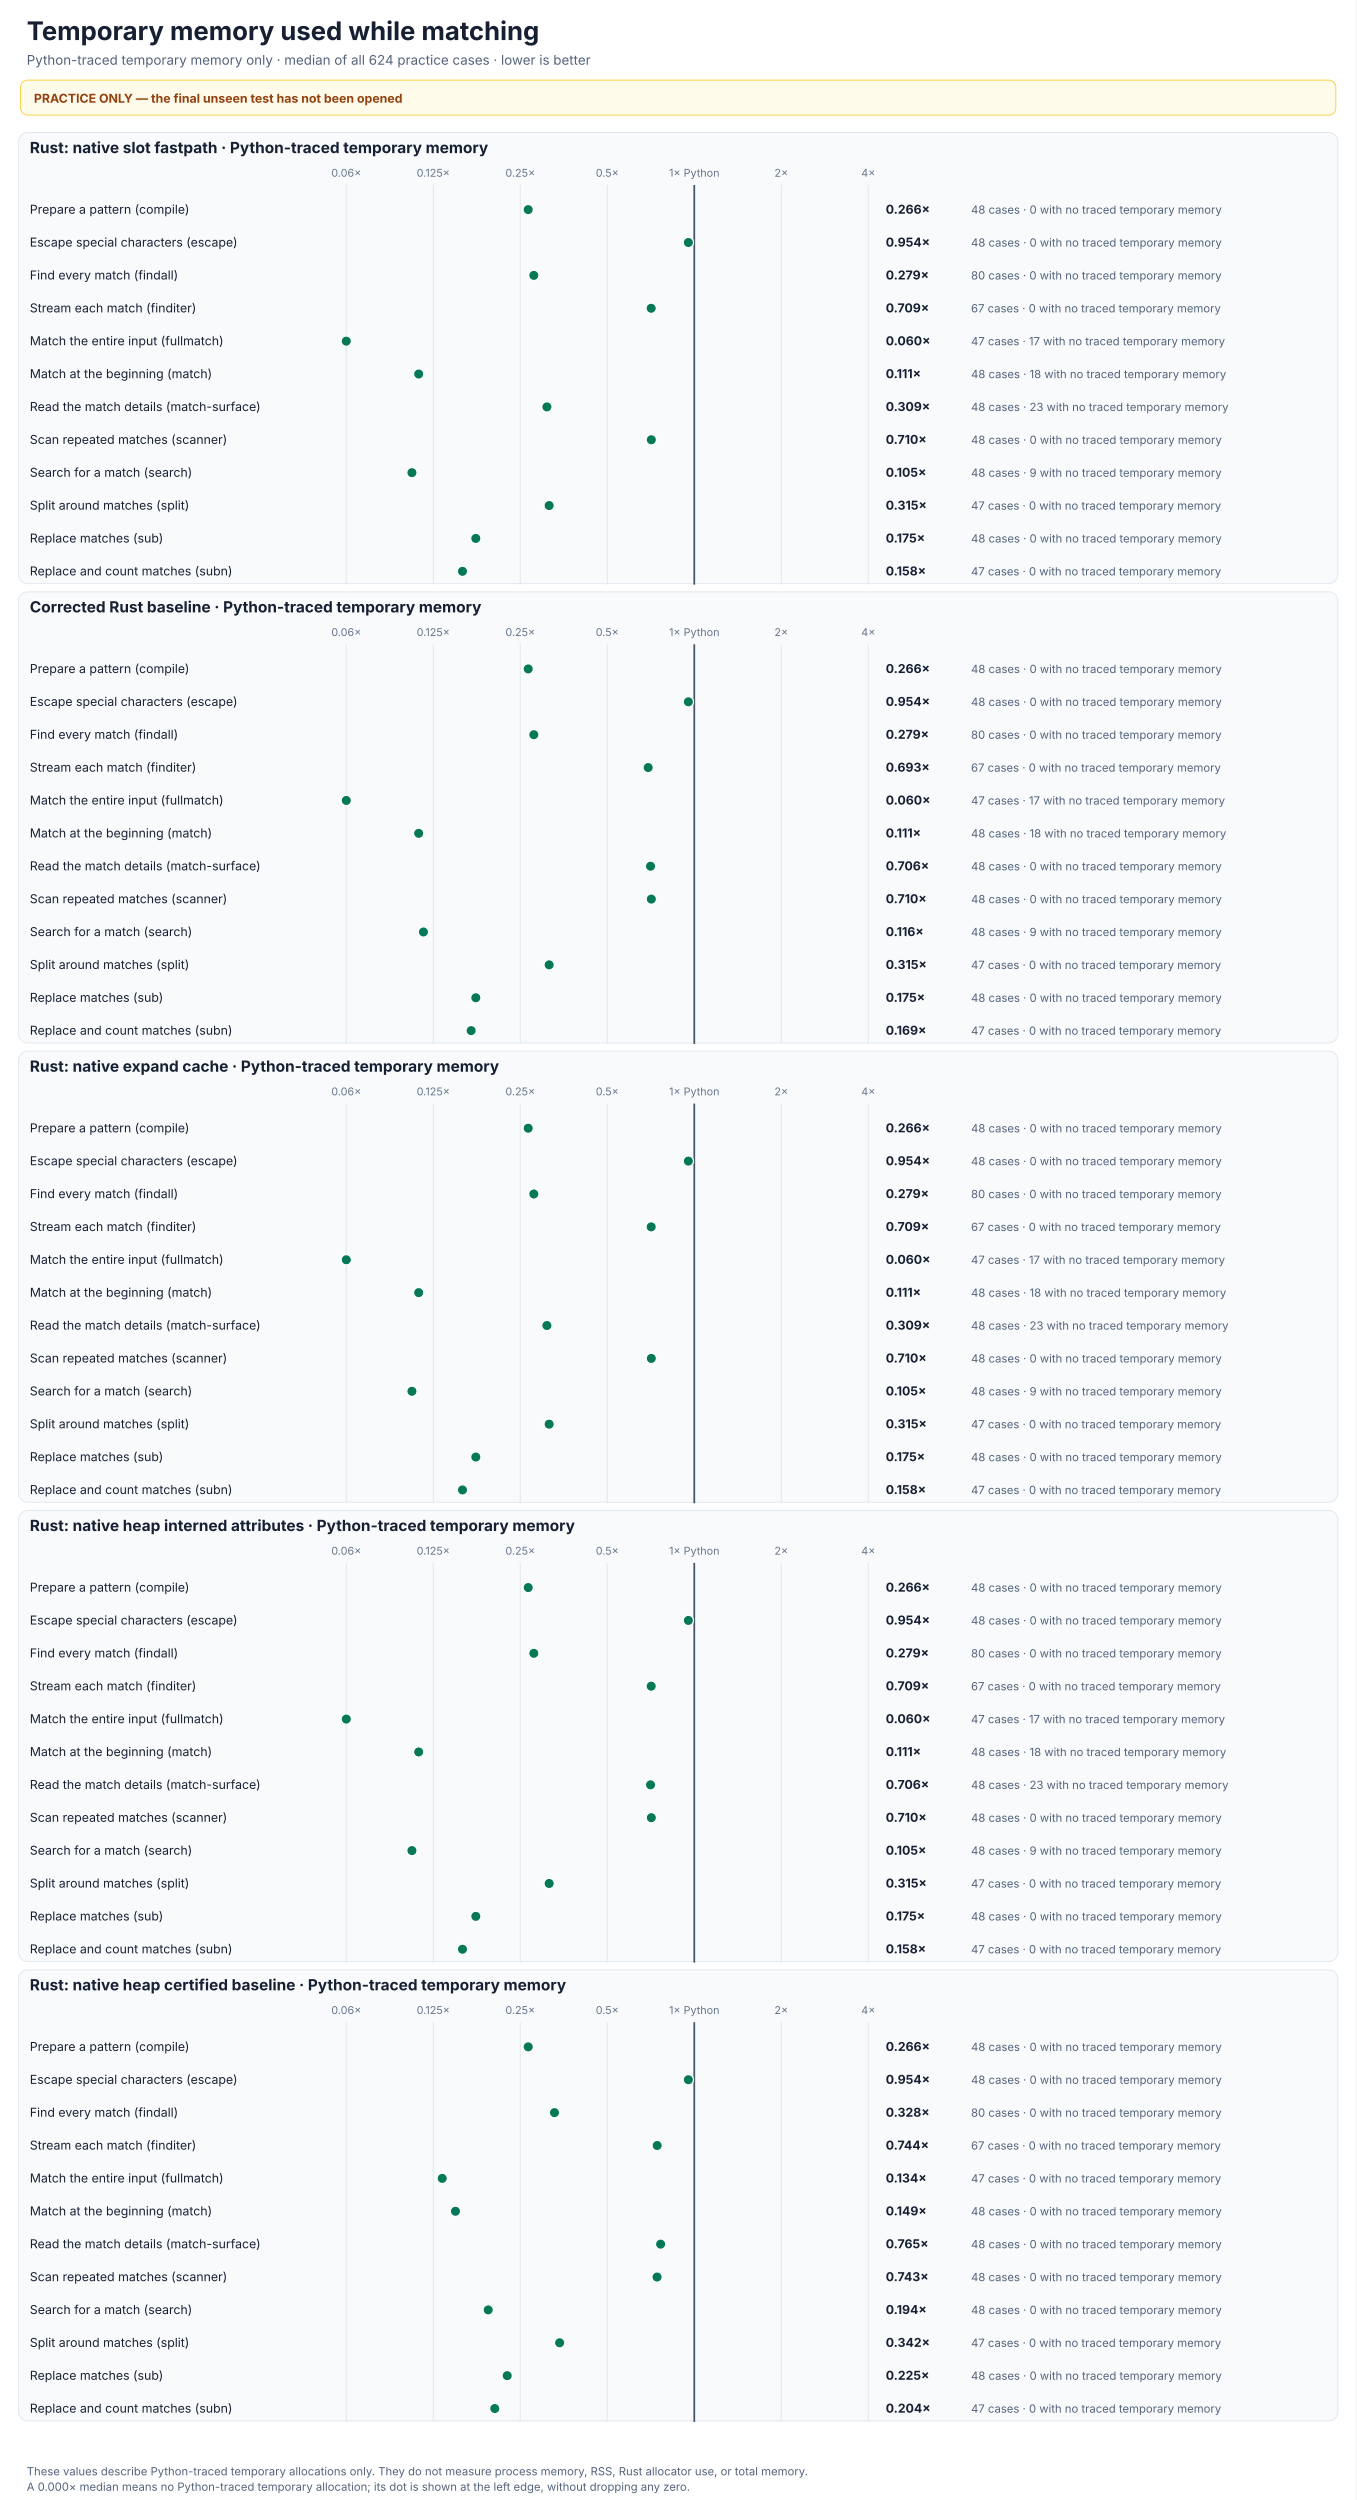
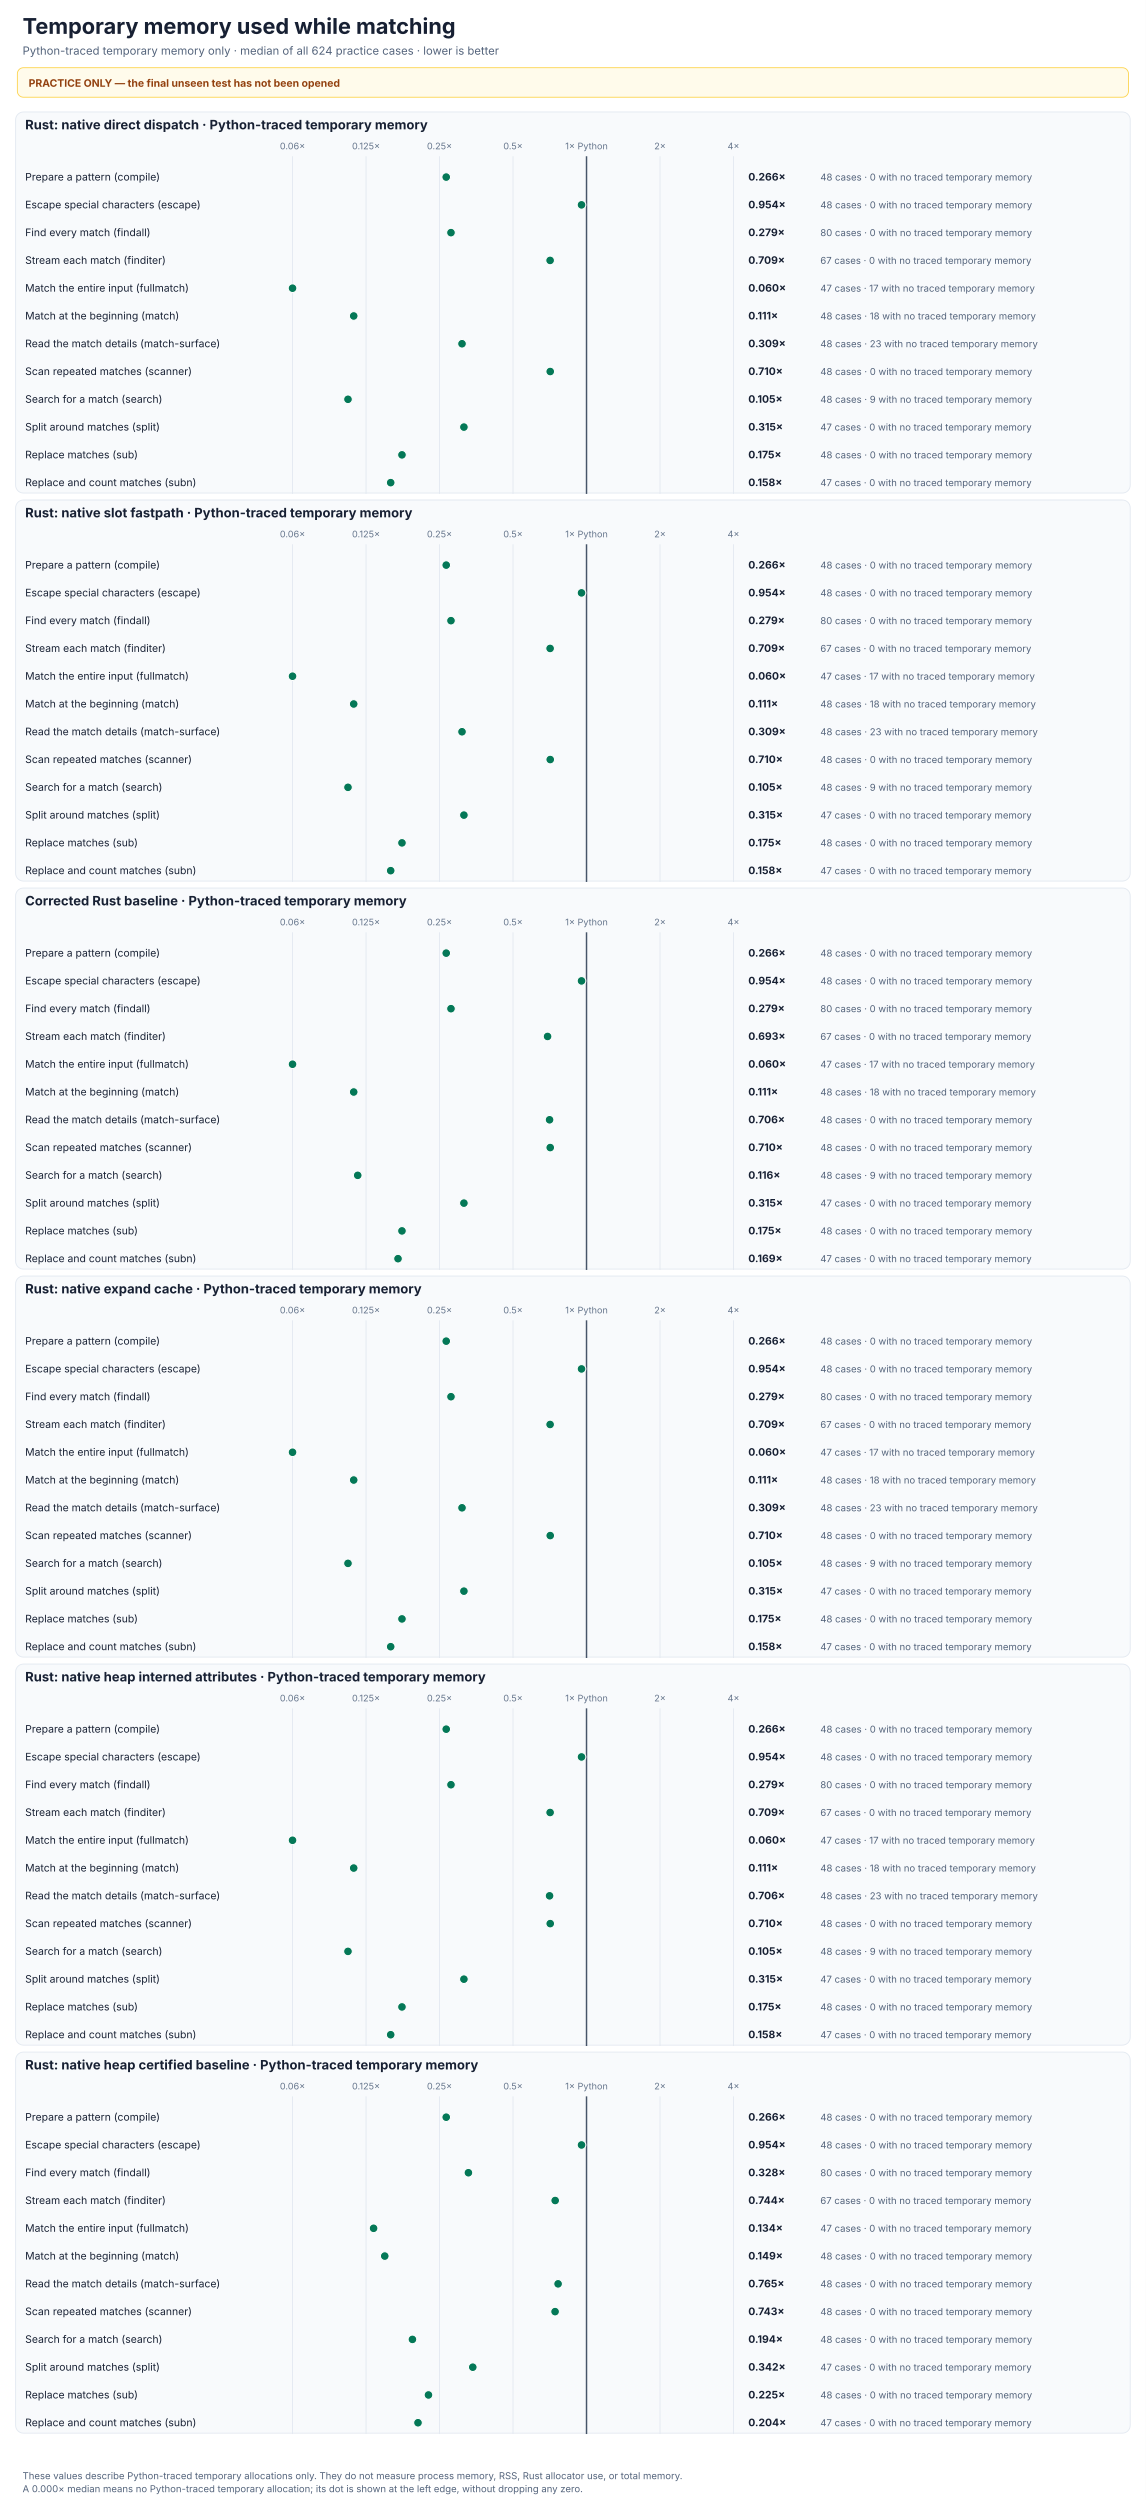
- <svg xmlns="http://www.w3.org/2000/svg" width="1320" height="2433" viewBox="0 0 1320 2433" role="img" aria-label="Temporary memory used while matching">
+ <svg xmlns="http://www.w3.org/2000/svg" width="1320" height="2880" viewBox="0 0 1320 2880" role="img" aria-label="Temporary memory used while matching">
  <rect width="100%" height="100%" fill="#ffffff" />
  <style>text{font-family:system-ui,-apple-system,BlinkMacSystemFont,"Segoe UI",sans-serif;fill:#172033}.title{font-size:25px;font-weight:750}.sub{font-size:13px;fill:#52627a}.head{font-size:15px;font-weight:700}.label{font-size:12px}.small{font-size:11px;fill:#52627a}.value{font-size:12px;font-weight:700}.tick{font-size:10.5px;fill:#64748b}.banner{font-size:12px;font-weight:700;fill:#92400e}.grid{stroke:#e2e8f0;stroke-width:1}.base{stroke:#475569;stroke-width:1.7}.panel{fill:#f8fafc;stroke:#e2e8f0;stroke-width:1}</style>
  <text x="26" y="39" class="title">Temporary memory used while matching</text>
  <text x="26" y="63" class="sub">Python-traced temporary memory only · median of all 624 practice cases · lower is better</text>
  <rect x="20" y="78" width="1280" height="34" rx="7" fill="#fffbeb" stroke="#fcd34d" />
  <text x="33" y="100" class="banner">PRACTICE ONLY — the final unseen test has not been opened</text>
  <rect x="18" y="129" width="1284" height="439" rx="9" class="panel" />
-   <text x="29" y="149" class="head">Rust: native slot fastpath · Python-traced temporary memory</text>
+   <text x="29" y="149" class="head">Rust: native direct dispatch · Python-traced temporary memory</text>
  <line x1="337.00" y1="180" x2="337.00" y2="569" class="grid" />
  <text x="337.00" y="172" text-anchor="middle" class="tick">0.06×</text>
  <line x1="421.67" y1="180" x2="421.67" y2="569" class="grid" />
  <text x="421.67" y="172" text-anchor="middle" class="tick">0.125×</text>
  <line x1="506.33" y1="180" x2="506.33" y2="569" class="grid" />
  <text x="506.33" y="172" text-anchor="middle" class="tick">0.25×</text>
  <line x1="591.00" y1="180" x2="591.00" y2="569" class="grid" />
  <text x="591.00" y="172" text-anchor="middle" class="tick">0.5×</text>
  <line x1="675.67" y1="180" x2="675.67" y2="569" class="base" />
  <text x="675.67" y="172" text-anchor="middle" class="tick">1× Python</text>
  <line x1="760.33" y1="180" x2="760.33" y2="569" class="grid" />
  <text x="760.33" y="172" text-anchor="middle" class="tick">2×</text>
  <line x1="845.00" y1="180" x2="845.00" y2="569" class="grid" />
  <text x="845.00" y="172" text-anchor="middle" class="tick">4×</text>
  <text x="29" y="208" class="label">Prepare a pattern (compile)</text>
  <circle cx="514.05" cy="204" r="5" fill="#047857" stroke="#ffffff" stroke-width="1.2" />
  <text x="862" y="208" class="value">0.266×</text>
  <text x="945" y="208" class="small">48 cases · 0 with no traced temporary memory</text>
  <text x="29" y="240" class="label">Escape special characters (escape)</text>
  <circle cx="669.91" cy="236" r="5" fill="#047857" stroke="#ffffff" stroke-width="1.2" />
  <text x="862" y="240" class="value">0.954×</text>
  <text x="945" y="240" class="small">48 cases · 0 with no traced temporary memory</text>
  <text x="29" y="272" class="label">Find every match (findall)</text>
  <circle cx="519.53" cy="268" r="5" fill="#047857" stroke="#ffffff" stroke-width="1.2" />
  <text x="862" y="272" class="value">0.279×</text>
  <text x="945" y="272" class="small">80 cases · 0 with no traced temporary memory</text>
  <text x="29" y="304" class="label">Stream each match (finditer)</text>
  <circle cx="633.73" cy="300" r="5" fill="#047857" stroke="#ffffff" stroke-width="1.2" />
  <text x="862" y="304" class="value">0.709×</text>
  <text x="945" y="304" class="small">67 cases · 0 with no traced temporary memory</text>
  <text x="29" y="336" class="label">Match the entire input (fullmatch)</text>
  <circle cx="337.00" cy="332" r="5" fill="#047857" stroke="#ffffff" stroke-width="1.2" />
  <text x="862" y="336" class="value">0.060×</text>
  <text x="945" y="336" class="small">47 cases · 17 with no traced temporary memory</text>
  <text x="29" y="368" class="label">Match at the beginning (match)</text>
  <circle cx="407.47" cy="364" r="5" fill="#047857" stroke="#ffffff" stroke-width="1.2" />
  <text x="862" y="368" class="value">0.111×</text>
  <text x="945" y="368" class="small">48 cases · 18 with no traced temporary memory</text>
  <text x="29" y="400" class="label">Read the match details (match-surface)</text>
  <circle cx="532.24" cy="396" r="5" fill="#047857" stroke="#ffffff" stroke-width="1.2" />
  <text x="862" y="400" class="value">0.309×</text>
  <text x="945" y="400" class="small">48 cases · 23 with no traced temporary memory</text>
  <text x="29" y="432" class="label">Scan repeated matches (scanner)</text>
  <circle cx="633.86" cy="428" r="5" fill="#047857" stroke="#ffffff" stroke-width="1.2" />
  <text x="862" y="432" class="value">0.710×</text>
  <text x="945" y="432" class="small">48 cases · 0 with no traced temporary memory</text>
  <text x="29" y="464" class="label">Search for a match (search)</text>
  <circle cx="400.88" cy="460" r="5" fill="#047857" stroke="#ffffff" stroke-width="1.2" />
  <text x="862" y="464" class="value">0.105×</text>
  <text x="945" y="464" class="small">48 cases · 9 with no traced temporary memory</text>
  <text x="29" y="496" class="label">Split around matches (split)</text>
  <circle cx="534.43" cy="492" r="5" fill="#047857" stroke="#ffffff" stroke-width="1.2" />
  <text x="862" y="496" class="value">0.315×</text>
  <text x="945" y="496" class="small">47 cases · 0 with no traced temporary memory</text>
  <text x="29" y="528" class="label">Replace matches (sub)</text>
  <circle cx="463.07" cy="524" r="5" fill="#047857" stroke="#ffffff" stroke-width="1.2" />
  <text x="862" y="528" class="value">0.175×</text>
  <text x="945" y="528" class="small">48 cases · 0 with no traced temporary memory</text>
  <text x="29" y="560" class="label">Replace and count matches (subn)</text>
  <circle cx="450.08" cy="556" r="5" fill="#047857" stroke="#ffffff" stroke-width="1.2" />
  <text x="862" y="560" class="value">0.158×</text>
  <text x="945" y="560" class="small">47 cases · 0 with no traced temporary memory</text>
  <rect x="18" y="576" width="1284" height="439" rx="9" class="panel" />
-   <text x="29" y="596" class="head">Corrected Rust baseline · Python-traced temporary memory</text>
+   <text x="29" y="596" class="head">Rust: native slot fastpath · Python-traced temporary memory</text>
  <line x1="337.00" y1="627" x2="337.00" y2="1016" class="grid" />
  <text x="337.00" y="619" text-anchor="middle" class="tick">0.06×</text>
  <line x1="421.67" y1="627" x2="421.67" y2="1016" class="grid" />
  <text x="421.67" y="619" text-anchor="middle" class="tick">0.125×</text>
  <line x1="506.33" y1="627" x2="506.33" y2="1016" class="grid" />
  <text x="506.33" y="619" text-anchor="middle" class="tick">0.25×</text>
  <line x1="591.00" y1="627" x2="591.00" y2="1016" class="grid" />
  <text x="591.00" y="619" text-anchor="middle" class="tick">0.5×</text>
  <line x1="675.67" y1="627" x2="675.67" y2="1016" class="base" />
  <text x="675.67" y="619" text-anchor="middle" class="tick">1× Python</text>
  <line x1="760.33" y1="627" x2="760.33" y2="1016" class="grid" />
  <text x="760.33" y="619" text-anchor="middle" class="tick">2×</text>
  <line x1="845.00" y1="627" x2="845.00" y2="1016" class="grid" />
  <text x="845.00" y="619" text-anchor="middle" class="tick">4×</text>
  <text x="29" y="655" class="label">Prepare a pattern (compile)</text>
  <circle cx="514.05" cy="651" r="5" fill="#047857" stroke="#ffffff" stroke-width="1.2" />
  <text x="862" y="655" class="value">0.266×</text>
  <text x="945" y="655" class="small">48 cases · 0 with no traced temporary memory</text>
  <text x="29" y="687" class="label">Escape special characters (escape)</text>
  <circle cx="669.91" cy="683" r="5" fill="#047857" stroke="#ffffff" stroke-width="1.2" />
  <text x="862" y="687" class="value">0.954×</text>
  <text x="945" y="687" class="small">48 cases · 0 with no traced temporary memory</text>
  <text x="29" y="719" class="label">Find every match (findall)</text>
  <circle cx="519.53" cy="715" r="5" fill="#047857" stroke="#ffffff" stroke-width="1.2" />
  <text x="862" y="719" class="value">0.279×</text>
  <text x="945" y="719" class="small">80 cases · 0 with no traced temporary memory</text>
  <text x="29" y="751" class="label">Stream each match (finditer)</text>
-   <circle cx="630.80" cy="747" r="5" fill="#047857" stroke="#ffffff" stroke-width="1.2" />
-   <text x="862" y="751" class="value">0.693×</text>
+   <circle cx="633.73" cy="747" r="5" fill="#047857" stroke="#ffffff" stroke-width="1.2" />
+   <text x="862" y="751" class="value">0.709×</text>
  <text x="945" y="751" class="small">67 cases · 0 with no traced temporary memory</text>
  <text x="29" y="783" class="label">Match the entire input (fullmatch)</text>
  <circle cx="337.00" cy="779" r="5" fill="#047857" stroke="#ffffff" stroke-width="1.2" />
  <text x="862" y="783" class="value">0.060×</text>
  <text x="945" y="783" class="small">47 cases · 17 with no traced temporary memory</text>
  <text x="29" y="815" class="label">Match at the beginning (match)</text>
  <circle cx="407.47" cy="811" r="5" fill="#047857" stroke="#ffffff" stroke-width="1.2" />
  <text x="862" y="815" class="value">0.111×</text>
  <text x="945" y="815" class="small">48 cases · 18 with no traced temporary memory</text>
  <text x="29" y="847" class="label">Read the match details (match-surface)</text>
-   <circle cx="633.11" cy="843" r="5" fill="#047857" stroke="#ffffff" stroke-width="1.2" />
-   <text x="862" y="847" class="value">0.706×</text>
-   <text x="945" y="847" class="small">48 cases · 0 with no traced temporary memory</text>
+   <circle cx="532.24" cy="843" r="5" fill="#047857" stroke="#ffffff" stroke-width="1.2" />
+   <text x="862" y="847" class="value">0.309×</text>
+   <text x="945" y="847" class="small">48 cases · 23 with no traced temporary memory</text>
  <text x="29" y="879" class="label">Scan repeated matches (scanner)</text>
  <circle cx="633.86" cy="875" r="5" fill="#047857" stroke="#ffffff" stroke-width="1.2" />
  <text x="862" y="879" class="value">0.710×</text>
  <text x="945" y="879" class="small">48 cases · 0 with no traced temporary memory</text>
  <text x="29" y="911" class="label">Search for a match (search)</text>
-   <circle cx="412.09" cy="907" r="5" fill="#047857" stroke="#ffffff" stroke-width="1.2" />
-   <text x="862" y="911" class="value">0.116×</text>
+   <circle cx="400.88" cy="907" r="5" fill="#047857" stroke="#ffffff" stroke-width="1.2" />
+   <text x="862" y="911" class="value">0.105×</text>
  <text x="945" y="911" class="small">48 cases · 9 with no traced temporary memory</text>
  <text x="29" y="943" class="label">Split around matches (split)</text>
  <circle cx="534.43" cy="939" r="5" fill="#047857" stroke="#ffffff" stroke-width="1.2" />
  <text x="862" y="943" class="value">0.315×</text>
  <text x="945" y="943" class="small">47 cases · 0 with no traced temporary memory</text>
  <text x="29" y="975" class="label">Replace matches (sub)</text>
  <circle cx="463.07" cy="971" r="5" fill="#047857" stroke="#ffffff" stroke-width="1.2" />
  <text x="862" y="975" class="value">0.175×</text>
  <text x="945" y="975" class="small">48 cases · 0 with no traced temporary memory</text>
  <text x="29" y="1007" class="label">Replace and count matches (subn)</text>
-   <circle cx="458.51" cy="1003" r="5" fill="#047857" stroke="#ffffff" stroke-width="1.2" />
-   <text x="862" y="1007" class="value">0.169×</text>
+   <circle cx="450.08" cy="1003" r="5" fill="#047857" stroke="#ffffff" stroke-width="1.2" />
+   <text x="862" y="1007" class="value">0.158×</text>
  <text x="945" y="1007" class="small">47 cases · 0 with no traced temporary memory</text>
  <rect x="18" y="1023" width="1284" height="439" rx="9" class="panel" />
-   <text x="29" y="1043" class="head">Rust: native expand cache · Python-traced temporary memory</text>
+   <text x="29" y="1043" class="head">Corrected Rust baseline · Python-traced temporary memory</text>
  <line x1="337.00" y1="1074" x2="337.00" y2="1463" class="grid" />
  <text x="337.00" y="1066" text-anchor="middle" class="tick">0.06×</text>
  <line x1="421.67" y1="1074" x2="421.67" y2="1463" class="grid" />
  <text x="421.67" y="1066" text-anchor="middle" class="tick">0.125×</text>
  <line x1="506.33" y1="1074" x2="506.33" y2="1463" class="grid" />
  <text x="506.33" y="1066" text-anchor="middle" class="tick">0.25×</text>
  <line x1="591.00" y1="1074" x2="591.00" y2="1463" class="grid" />
  <text x="591.00" y="1066" text-anchor="middle" class="tick">0.5×</text>
  <line x1="675.67" y1="1074" x2="675.67" y2="1463" class="base" />
  <text x="675.67" y="1066" text-anchor="middle" class="tick">1× Python</text>
  <line x1="760.33" y1="1074" x2="760.33" y2="1463" class="grid" />
  <text x="760.33" y="1066" text-anchor="middle" class="tick">2×</text>
  <line x1="845.00" y1="1074" x2="845.00" y2="1463" class="grid" />
  <text x="845.00" y="1066" text-anchor="middle" class="tick">4×</text>
  <text x="29" y="1102" class="label">Prepare a pattern (compile)</text>
  <circle cx="514.05" cy="1098" r="5" fill="#047857" stroke="#ffffff" stroke-width="1.2" />
  <text x="862" y="1102" class="value">0.266×</text>
  <text x="945" y="1102" class="small">48 cases · 0 with no traced temporary memory</text>
  <text x="29" y="1134" class="label">Escape special characters (escape)</text>
  <circle cx="669.91" cy="1130" r="5" fill="#047857" stroke="#ffffff" stroke-width="1.2" />
  <text x="862" y="1134" class="value">0.954×</text>
  <text x="945" y="1134" class="small">48 cases · 0 with no traced temporary memory</text>
  <text x="29" y="1166" class="label">Find every match (findall)</text>
  <circle cx="519.53" cy="1162" r="5" fill="#047857" stroke="#ffffff" stroke-width="1.2" />
  <text x="862" y="1166" class="value">0.279×</text>
  <text x="945" y="1166" class="small">80 cases · 0 with no traced temporary memory</text>
  <text x="29" y="1198" class="label">Stream each match (finditer)</text>
-   <circle cx="633.73" cy="1194" r="5" fill="#047857" stroke="#ffffff" stroke-width="1.2" />
-   <text x="862" y="1198" class="value">0.709×</text>
+   <circle cx="630.80" cy="1194" r="5" fill="#047857" stroke="#ffffff" stroke-width="1.2" />
+   <text x="862" y="1198" class="value">0.693×</text>
  <text x="945" y="1198" class="small">67 cases · 0 with no traced temporary memory</text>
  <text x="29" y="1230" class="label">Match the entire input (fullmatch)</text>
  <circle cx="337.00" cy="1226" r="5" fill="#047857" stroke="#ffffff" stroke-width="1.2" />
  <text x="862" y="1230" class="value">0.060×</text>
  <text x="945" y="1230" class="small">47 cases · 17 with no traced temporary memory</text>
  <text x="29" y="1262" class="label">Match at the beginning (match)</text>
  <circle cx="407.47" cy="1258" r="5" fill="#047857" stroke="#ffffff" stroke-width="1.2" />
  <text x="862" y="1262" class="value">0.111×</text>
  <text x="945" y="1262" class="small">48 cases · 18 with no traced temporary memory</text>
  <text x="29" y="1294" class="label">Read the match details (match-surface)</text>
-   <circle cx="532.24" cy="1290" r="5" fill="#047857" stroke="#ffffff" stroke-width="1.2" />
-   <text x="862" y="1294" class="value">0.309×</text>
-   <text x="945" y="1294" class="small">48 cases · 23 with no traced temporary memory</text>
+   <circle cx="633.11" cy="1290" r="5" fill="#047857" stroke="#ffffff" stroke-width="1.2" />
+   <text x="862" y="1294" class="value">0.706×</text>
+   <text x="945" y="1294" class="small">48 cases · 0 with no traced temporary memory</text>
  <text x="29" y="1326" class="label">Scan repeated matches (scanner)</text>
  <circle cx="633.86" cy="1322" r="5" fill="#047857" stroke="#ffffff" stroke-width="1.2" />
  <text x="862" y="1326" class="value">0.710×</text>
  <text x="945" y="1326" class="small">48 cases · 0 with no traced temporary memory</text>
  <text x="29" y="1358" class="label">Search for a match (search)</text>
-   <circle cx="400.88" cy="1354" r="5" fill="#047857" stroke="#ffffff" stroke-width="1.2" />
-   <text x="862" y="1358" class="value">0.105×</text>
+   <circle cx="412.09" cy="1354" r="5" fill="#047857" stroke="#ffffff" stroke-width="1.2" />
+   <text x="862" y="1358" class="value">0.116×</text>
  <text x="945" y="1358" class="small">48 cases · 9 with no traced temporary memory</text>
  <text x="29" y="1390" class="label">Split around matches (split)</text>
  <circle cx="534.43" cy="1386" r="5" fill="#047857" stroke="#ffffff" stroke-width="1.2" />
  <text x="862" y="1390" class="value">0.315×</text>
  <text x="945" y="1390" class="small">47 cases · 0 with no traced temporary memory</text>
  <text x="29" y="1422" class="label">Replace matches (sub)</text>
  <circle cx="463.07" cy="1418" r="5" fill="#047857" stroke="#ffffff" stroke-width="1.2" />
  <text x="862" y="1422" class="value">0.175×</text>
  <text x="945" y="1422" class="small">48 cases · 0 with no traced temporary memory</text>
  <text x="29" y="1454" class="label">Replace and count matches (subn)</text>
-   <circle cx="450.08" cy="1450" r="5" fill="#047857" stroke="#ffffff" stroke-width="1.2" />
-   <text x="862" y="1454" class="value">0.158×</text>
+   <circle cx="458.51" cy="1450" r="5" fill="#047857" stroke="#ffffff" stroke-width="1.2" />
+   <text x="862" y="1454" class="value">0.169×</text>
  <text x="945" y="1454" class="small">47 cases · 0 with no traced temporary memory</text>
  <rect x="18" y="1470" width="1284" height="439" rx="9" class="panel" />
-   <text x="29" y="1490" class="head">Rust: native heap interned attributes · Python-traced temporary memory</text>
+   <text x="29" y="1490" class="head">Rust: native expand cache · Python-traced temporary memory</text>
  <line x1="337.00" y1="1521" x2="337.00" y2="1910" class="grid" />
  <text x="337.00" y="1513" text-anchor="middle" class="tick">0.06×</text>
  <line x1="421.67" y1="1521" x2="421.67" y2="1910" class="grid" />
  <text x="421.67" y="1513" text-anchor="middle" class="tick">0.125×</text>
  <line x1="506.33" y1="1521" x2="506.33" y2="1910" class="grid" />
  <text x="506.33" y="1513" text-anchor="middle" class="tick">0.25×</text>
  <line x1="591.00" y1="1521" x2="591.00" y2="1910" class="grid" />
  <text x="591.00" y="1513" text-anchor="middle" class="tick">0.5×</text>
  <line x1="675.67" y1="1521" x2="675.67" y2="1910" class="base" />
  <text x="675.67" y="1513" text-anchor="middle" class="tick">1× Python</text>
  <line x1="760.33" y1="1521" x2="760.33" y2="1910" class="grid" />
  <text x="760.33" y="1513" text-anchor="middle" class="tick">2×</text>
  <line x1="845.00" y1="1521" x2="845.00" y2="1910" class="grid" />
  <text x="845.00" y="1513" text-anchor="middle" class="tick">4×</text>
  <text x="29" y="1549" class="label">Prepare a pattern (compile)</text>
  <circle cx="514.05" cy="1545" r="5" fill="#047857" stroke="#ffffff" stroke-width="1.2" />
  <text x="862" y="1549" class="value">0.266×</text>
  <text x="945" y="1549" class="small">48 cases · 0 with no traced temporary memory</text>
  <text x="29" y="1581" class="label">Escape special characters (escape)</text>
  <circle cx="669.91" cy="1577" r="5" fill="#047857" stroke="#ffffff" stroke-width="1.2" />
  <text x="862" y="1581" class="value">0.954×</text>
  <text x="945" y="1581" class="small">48 cases · 0 with no traced temporary memory</text>
  <text x="29" y="1613" class="label">Find every match (findall)</text>
  <circle cx="519.53" cy="1609" r="5" fill="#047857" stroke="#ffffff" stroke-width="1.2" />
  <text x="862" y="1613" class="value">0.279×</text>
  <text x="945" y="1613" class="small">80 cases · 0 with no traced temporary memory</text>
  <text x="29" y="1645" class="label">Stream each match (finditer)</text>
  <circle cx="633.73" cy="1641" r="5" fill="#047857" stroke="#ffffff" stroke-width="1.2" />
  <text x="862" y="1645" class="value">0.709×</text>
  <text x="945" y="1645" class="small">67 cases · 0 with no traced temporary memory</text>
  <text x="29" y="1677" class="label">Match the entire input (fullmatch)</text>
  <circle cx="337.00" cy="1673" r="5" fill="#047857" stroke="#ffffff" stroke-width="1.2" />
  <text x="862" y="1677" class="value">0.060×</text>
  <text x="945" y="1677" class="small">47 cases · 17 with no traced temporary memory</text>
  <text x="29" y="1709" class="label">Match at the beginning (match)</text>
  <circle cx="407.47" cy="1705" r="5" fill="#047857" stroke="#ffffff" stroke-width="1.2" />
  <text x="862" y="1709" class="value">0.111×</text>
  <text x="945" y="1709" class="small">48 cases · 18 with no traced temporary memory</text>
  <text x="29" y="1741" class="label">Read the match details (match-surface)</text>
-   <circle cx="633.11" cy="1737" r="5" fill="#047857" stroke="#ffffff" stroke-width="1.2" />
-   <text x="862" y="1741" class="value">0.706×</text>
+   <circle cx="532.24" cy="1737" r="5" fill="#047857" stroke="#ffffff" stroke-width="1.2" />
+   <text x="862" y="1741" class="value">0.309×</text>
  <text x="945" y="1741" class="small">48 cases · 23 with no traced temporary memory</text>
  <text x="29" y="1773" class="label">Scan repeated matches (scanner)</text>
  <circle cx="633.86" cy="1769" r="5" fill="#047857" stroke="#ffffff" stroke-width="1.2" />
  <text x="862" y="1773" class="value">0.710×</text>
  <text x="945" y="1773" class="small">48 cases · 0 with no traced temporary memory</text>
  <text x="29" y="1805" class="label">Search for a match (search)</text>
  <circle cx="400.88" cy="1801" r="5" fill="#047857" stroke="#ffffff" stroke-width="1.2" />
  <text x="862" y="1805" class="value">0.105×</text>
  <text x="945" y="1805" class="small">48 cases · 9 with no traced temporary memory</text>
  <text x="29" y="1837" class="label">Split around matches (split)</text>
  <circle cx="534.43" cy="1833" r="5" fill="#047857" stroke="#ffffff" stroke-width="1.2" />
  <text x="862" y="1837" class="value">0.315×</text>
  <text x="945" y="1837" class="small">47 cases · 0 with no traced temporary memory</text>
  <text x="29" y="1869" class="label">Replace matches (sub)</text>
  <circle cx="463.07" cy="1865" r="5" fill="#047857" stroke="#ffffff" stroke-width="1.2" />
  <text x="862" y="1869" class="value">0.175×</text>
  <text x="945" y="1869" class="small">48 cases · 0 with no traced temporary memory</text>
  <text x="29" y="1901" class="label">Replace and count matches (subn)</text>
  <circle cx="450.08" cy="1897" r="5" fill="#047857" stroke="#ffffff" stroke-width="1.2" />
  <text x="862" y="1901" class="value">0.158×</text>
  <text x="945" y="1901" class="small">47 cases · 0 with no traced temporary memory</text>
  <rect x="18" y="1917" width="1284" height="439" rx="9" class="panel" />
-   <text x="29" y="1937" class="head">Rust: native heap certified baseline · Python-traced temporary memory</text>
+   <text x="29" y="1937" class="head">Rust: native heap interned attributes · Python-traced temporary memory</text>
  <line x1="337.00" y1="1968" x2="337.00" y2="2357" class="grid" />
  <text x="337.00" y="1960" text-anchor="middle" class="tick">0.06×</text>
  <line x1="421.67" y1="1968" x2="421.67" y2="2357" class="grid" />
  <text x="421.67" y="1960" text-anchor="middle" class="tick">0.125×</text>
  <line x1="506.33" y1="1968" x2="506.33" y2="2357" class="grid" />
  <text x="506.33" y="1960" text-anchor="middle" class="tick">0.25×</text>
  <line x1="591.00" y1="1968" x2="591.00" y2="2357" class="grid" />
  <text x="591.00" y="1960" text-anchor="middle" class="tick">0.5×</text>
  <line x1="675.67" y1="1968" x2="675.67" y2="2357" class="base" />
  <text x="675.67" y="1960" text-anchor="middle" class="tick">1× Python</text>
  <line x1="760.33" y1="1968" x2="760.33" y2="2357" class="grid" />
  <text x="760.33" y="1960" text-anchor="middle" class="tick">2×</text>
  <line x1="845.00" y1="1968" x2="845.00" y2="2357" class="grid" />
  <text x="845.00" y="1960" text-anchor="middle" class="tick">4×</text>
  <text x="29" y="1996" class="label">Prepare a pattern (compile)</text>
  <circle cx="514.05" cy="1992" r="5" fill="#047857" stroke="#ffffff" stroke-width="1.2" />
  <text x="862" y="1996" class="value">0.266×</text>
  <text x="945" y="1996" class="small">48 cases · 0 with no traced temporary memory</text>
  <text x="29" y="2028" class="label">Escape special characters (escape)</text>
  <circle cx="669.91" cy="2024" r="5" fill="#047857" stroke="#ffffff" stroke-width="1.2" />
  <text x="862" y="2028" class="value">0.954×</text>
  <text x="945" y="2028" class="small">48 cases · 0 with no traced temporary memory</text>
  <text x="29" y="2060" class="label">Find every match (findall)</text>
-   <circle cx="539.62" cy="2056" r="5" fill="#047857" stroke="#ffffff" stroke-width="1.2" />
-   <text x="862" y="2060" class="value">0.328×</text>
+   <circle cx="519.53" cy="2056" r="5" fill="#047857" stroke="#ffffff" stroke-width="1.2" />
+   <text x="862" y="2060" class="value">0.279×</text>
  <text x="945" y="2060" class="small">80 cases · 0 with no traced temporary memory</text>
  <text x="29" y="2092" class="label">Stream each match (finditer)</text>
-   <circle cx="639.57" cy="2088" r="5" fill="#047857" stroke="#ffffff" stroke-width="1.2" />
-   <text x="862" y="2092" class="value">0.744×</text>
+   <circle cx="633.73" cy="2088" r="5" fill="#047857" stroke="#ffffff" stroke-width="1.2" />
+   <text x="862" y="2092" class="value">0.709×</text>
  <text x="945" y="2092" class="small">67 cases · 0 with no traced temporary memory</text>
  <text x="29" y="2124" class="label">Match the entire input (fullmatch)</text>
-   <circle cx="430.37" cy="2120" r="5" fill="#047857" stroke="#ffffff" stroke-width="1.2" />
-   <text x="862" y="2124" class="value">0.134×</text>
-   <text x="945" y="2124" class="small">47 cases · 0 with no traced temporary memory</text>
+   <circle cx="337.00" cy="2120" r="5" fill="#047857" stroke="#ffffff" stroke-width="1.2" />
+   <text x="862" y="2124" class="value">0.060×</text>
+   <text x="945" y="2124" class="small">47 cases · 17 with no traced temporary memory</text>
  <text x="29" y="2156" class="label">Match at the beginning (match)</text>
-   <circle cx="443.24" cy="2152" r="5" fill="#047857" stroke="#ffffff" stroke-width="1.2" />
-   <text x="862" y="2156" class="value">0.149×</text>
-   <text x="945" y="2156" class="small">48 cases · 0 with no traced temporary memory</text>
+   <circle cx="407.47" cy="2152" r="5" fill="#047857" stroke="#ffffff" stroke-width="1.2" />
+   <text x="862" y="2156" class="value">0.111×</text>
+   <text x="945" y="2156" class="small">48 cases · 18 with no traced temporary memory</text>
  <text x="29" y="2188" class="label">Read the match details (match-surface)</text>
-   <circle cx="642.92" cy="2184" r="5" fill="#047857" stroke="#ffffff" stroke-width="1.2" />
-   <text x="862" y="2188" class="value">0.765×</text>
-   <text x="945" y="2188" class="small">48 cases · 0 with no traced temporary memory</text>
+   <circle cx="633.11" cy="2184" r="5" fill="#047857" stroke="#ffffff" stroke-width="1.2" />
+   <text x="862" y="2188" class="value">0.706×</text>
+   <text x="945" y="2188" class="small">48 cases · 23 with no traced temporary memory</text>
  <text x="29" y="2220" class="label">Scan repeated matches (scanner)</text>
-   <circle cx="639.45" cy="2216" r="5" fill="#047857" stroke="#ffffff" stroke-width="1.2" />
-   <text x="862" y="2220" class="value">0.743×</text>
+   <circle cx="633.86" cy="2216" r="5" fill="#047857" stroke="#ffffff" stroke-width="1.2" />
+   <text x="862" y="2220" class="value">0.710×</text>
  <text x="945" y="2220" class="small">48 cases · 0 with no traced temporary memory</text>
  <text x="29" y="2252" class="label">Search for a match (search)</text>
-   <circle cx="475.12" cy="2248" r="5" fill="#047857" stroke="#ffffff" stroke-width="1.2" />
-   <text x="862" y="2252" class="value">0.194×</text>
-   <text x="945" y="2252" class="small">48 cases · 0 with no traced temporary memory</text>
+   <circle cx="400.88" cy="2248" r="5" fill="#047857" stroke="#ffffff" stroke-width="1.2" />
+   <text x="862" y="2252" class="value">0.105×</text>
+   <text x="945" y="2252" class="small">48 cases · 9 with no traced temporary memory</text>
  <text x="29" y="2284" class="label">Split around matches (split)</text>
-   <circle cx="544.64" cy="2280" r="5" fill="#047857" stroke="#ffffff" stroke-width="1.2" />
-   <text x="862" y="2284" class="value">0.342×</text>
+   <circle cx="534.43" cy="2280" r="5" fill="#047857" stroke="#ffffff" stroke-width="1.2" />
+   <text x="862" y="2284" class="value">0.315×</text>
  <text x="945" y="2284" class="small">47 cases · 0 with no traced temporary memory</text>
  <text x="29" y="2316" class="label">Replace matches (sub)</text>
-   <circle cx="493.60" cy="2312" r="5" fill="#047857" stroke="#ffffff" stroke-width="1.2" />
-   <text x="862" y="2316" class="value">0.225×</text>
+   <circle cx="463.07" cy="2312" r="5" fill="#047857" stroke="#ffffff" stroke-width="1.2" />
+   <text x="862" y="2316" class="value">0.175×</text>
  <text x="945" y="2316" class="small">48 cases · 0 with no traced temporary memory</text>
  <text x="29" y="2348" class="label">Replace and count matches (subn)</text>
-   <circle cx="481.53" cy="2344" r="5" fill="#047857" stroke="#ffffff" stroke-width="1.2" />
-   <text x="862" y="2348" class="value">0.204×</text>
+   <circle cx="450.08" cy="2344" r="5" fill="#047857" stroke="#ffffff" stroke-width="1.2" />
+   <text x="862" y="2348" class="value">0.158×</text>
  <text x="945" y="2348" class="small">47 cases · 0 with no traced temporary memory</text>
-   <text x="26" y="2409" class="small">These values describe Python-traced temporary allocations only. They do not measure process memory, RSS, Rust allocator use, or total memory.</text>
-   <text x="26" y="2424" class="small">A 0.000× median means no Python-traced temporary allocation; its dot is shown at the left edge, without dropping any zero.</text>
+   <rect x="18" y="2364" width="1284" height="439" rx="9" class="panel" />
+   <text x="29" y="2384" class="head">Rust: native heap certified baseline · Python-traced temporary memory</text>
+   <line x1="337.00" y1="2415" x2="337.00" y2="2804" class="grid" />
+   <text x="337.00" y="2407" text-anchor="middle" class="tick">0.06×</text>
+   <line x1="421.67" y1="2415" x2="421.67" y2="2804" class="grid" />
+   <text x="421.67" y="2407" text-anchor="middle" class="tick">0.125×</text>
+   <line x1="506.33" y1="2415" x2="506.33" y2="2804" class="grid" />
+   <text x="506.33" y="2407" text-anchor="middle" class="tick">0.25×</text>
+   <line x1="591.00" y1="2415" x2="591.00" y2="2804" class="grid" />
+   <text x="591.00" y="2407" text-anchor="middle" class="tick">0.5×</text>
+   <line x1="675.67" y1="2415" x2="675.67" y2="2804" class="base" />
+   <text x="675.67" y="2407" text-anchor="middle" class="tick">1× Python</text>
+   <line x1="760.33" y1="2415" x2="760.33" y2="2804" class="grid" />
+   <text x="760.33" y="2407" text-anchor="middle" class="tick">2×</text>
+   <line x1="845.00" y1="2415" x2="845.00" y2="2804" class="grid" />
+   <text x="845.00" y="2407" text-anchor="middle" class="tick">4×</text>
+   <text x="29" y="2443" class="label">Prepare a pattern (compile)</text>
+   <circle cx="514.05" cy="2439" r="5" fill="#047857" stroke="#ffffff" stroke-width="1.2" />
+   <text x="862" y="2443" class="value">0.266×</text>
+   <text x="945" y="2443" class="small">48 cases · 0 with no traced temporary memory</text>
+   <text x="29" y="2475" class="label">Escape special characters (escape)</text>
+   <circle cx="669.91" cy="2471" r="5" fill="#047857" stroke="#ffffff" stroke-width="1.2" />
+   <text x="862" y="2475" class="value">0.954×</text>
+   <text x="945" y="2475" class="small">48 cases · 0 with no traced temporary memory</text>
+   <text x="29" y="2507" class="label">Find every match (findall)</text>
+   <circle cx="539.62" cy="2503" r="5" fill="#047857" stroke="#ffffff" stroke-width="1.2" />
+   <text x="862" y="2507" class="value">0.328×</text>
+   <text x="945" y="2507" class="small">80 cases · 0 with no traced temporary memory</text>
+   <text x="29" y="2539" class="label">Stream each match (finditer)</text>
+   <circle cx="639.57" cy="2535" r="5" fill="#047857" stroke="#ffffff" stroke-width="1.2" />
+   <text x="862" y="2539" class="value">0.744×</text>
+   <text x="945" y="2539" class="small">67 cases · 0 with no traced temporary memory</text>
+   <text x="29" y="2571" class="label">Match the entire input (fullmatch)</text>
+   <circle cx="430.37" cy="2567" r="5" fill="#047857" stroke="#ffffff" stroke-width="1.2" />
+   <text x="862" y="2571" class="value">0.134×</text>
+   <text x="945" y="2571" class="small">47 cases · 0 with no traced temporary memory</text>
+   <text x="29" y="2603" class="label">Match at the beginning (match)</text>
+   <circle cx="443.24" cy="2599" r="5" fill="#047857" stroke="#ffffff" stroke-width="1.2" />
+   <text x="862" y="2603" class="value">0.149×</text>
+   <text x="945" y="2603" class="small">48 cases · 0 with no traced temporary memory</text>
+   <text x="29" y="2635" class="label">Read the match details (match-surface)</text>
+   <circle cx="642.92" cy="2631" r="5" fill="#047857" stroke="#ffffff" stroke-width="1.2" />
+   <text x="862" y="2635" class="value">0.765×</text>
+   <text x="945" y="2635" class="small">48 cases · 0 with no traced temporary memory</text>
+   <text x="29" y="2667" class="label">Scan repeated matches (scanner)</text>
+   <circle cx="639.45" cy="2663" r="5" fill="#047857" stroke="#ffffff" stroke-width="1.2" />
+   <text x="862" y="2667" class="value">0.743×</text>
+   <text x="945" y="2667" class="small">48 cases · 0 with no traced temporary memory</text>
+   <text x="29" y="2699" class="label">Search for a match (search)</text>
+   <circle cx="475.12" cy="2695" r="5" fill="#047857" stroke="#ffffff" stroke-width="1.2" />
+   <text x="862" y="2699" class="value">0.194×</text>
+   <text x="945" y="2699" class="small">48 cases · 0 with no traced temporary memory</text>
+   <text x="29" y="2731" class="label">Split around matches (split)</text>
+   <circle cx="544.64" cy="2727" r="5" fill="#047857" stroke="#ffffff" stroke-width="1.2" />
+   <text x="862" y="2731" class="value">0.342×</text>
+   <text x="945" y="2731" class="small">47 cases · 0 with no traced temporary memory</text>
+   <text x="29" y="2763" class="label">Replace matches (sub)</text>
+   <circle cx="493.60" cy="2759" r="5" fill="#047857" stroke="#ffffff" stroke-width="1.2" />
+   <text x="862" y="2763" class="value">0.225×</text>
+   <text x="945" y="2763" class="small">48 cases · 0 with no traced temporary memory</text>
+   <text x="29" y="2795" class="label">Replace and count matches (subn)</text>
+   <circle cx="481.53" cy="2791" r="5" fill="#047857" stroke="#ffffff" stroke-width="1.2" />
+   <text x="862" y="2795" class="value">0.204×</text>
+   <text x="945" y="2795" class="small">47 cases · 0 with no traced temporary memory</text>
+   <text x="26" y="2856" class="small">These values describe Python-traced temporary allocations only. They do not measure process memory, RSS, Rust allocator use, or total memory.</text>
+   <text x="26" y="2871" class="small">A 0.000× median means no Python-traced temporary allocation; its dot is shown at the left edge, without dropping any zero.</text>
</svg>
